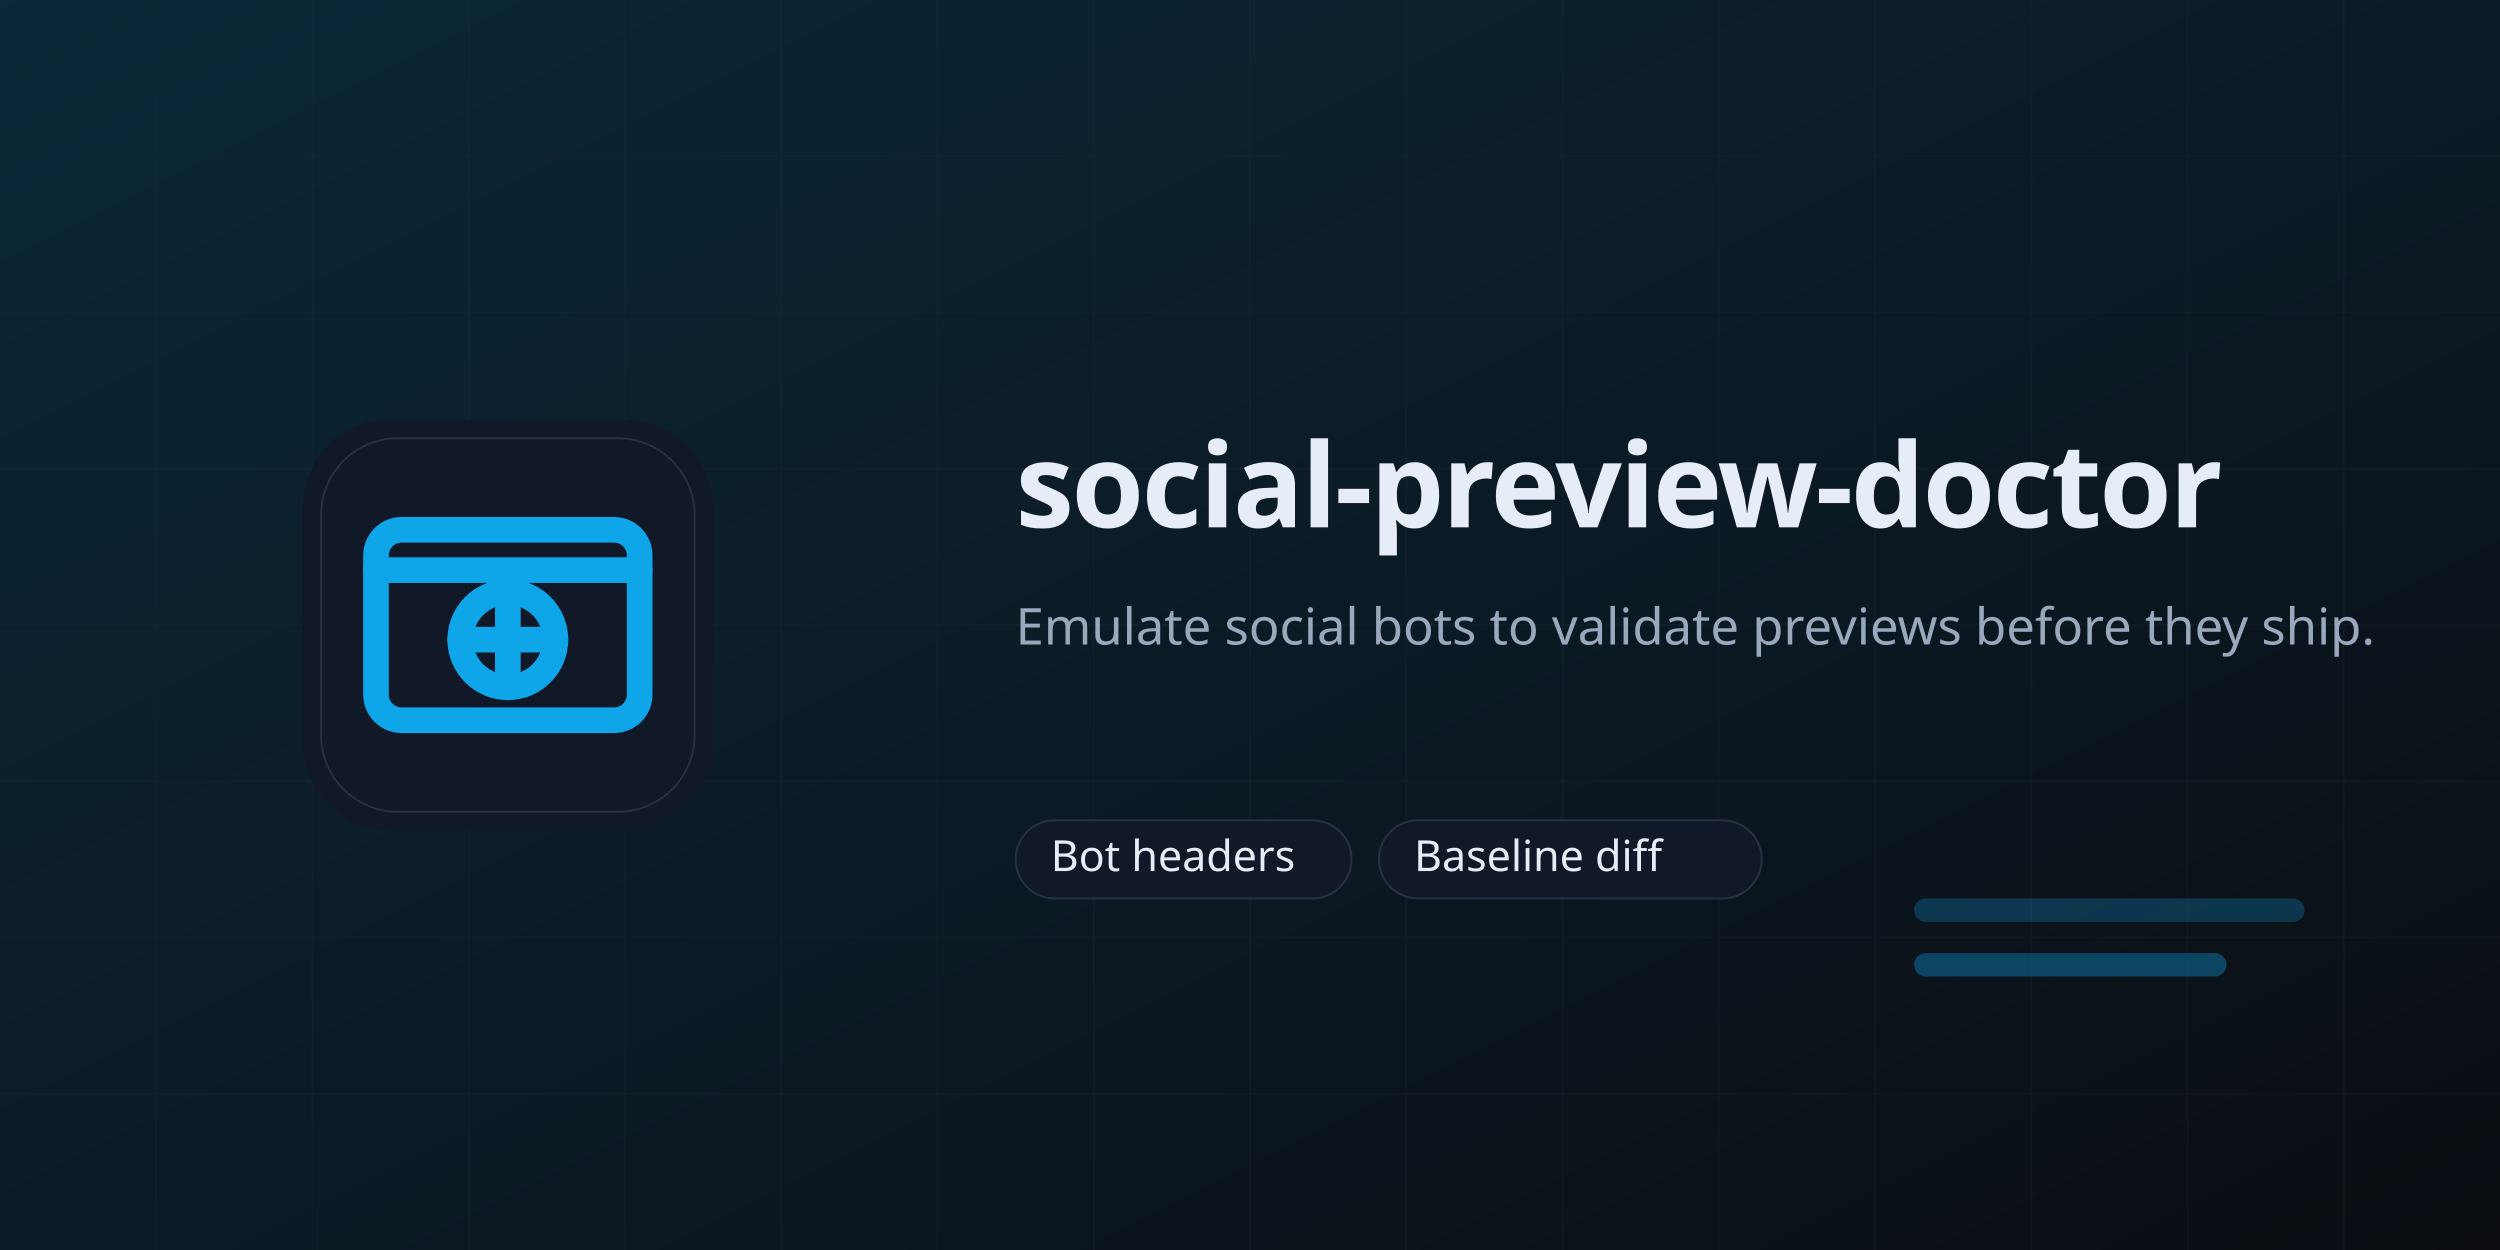
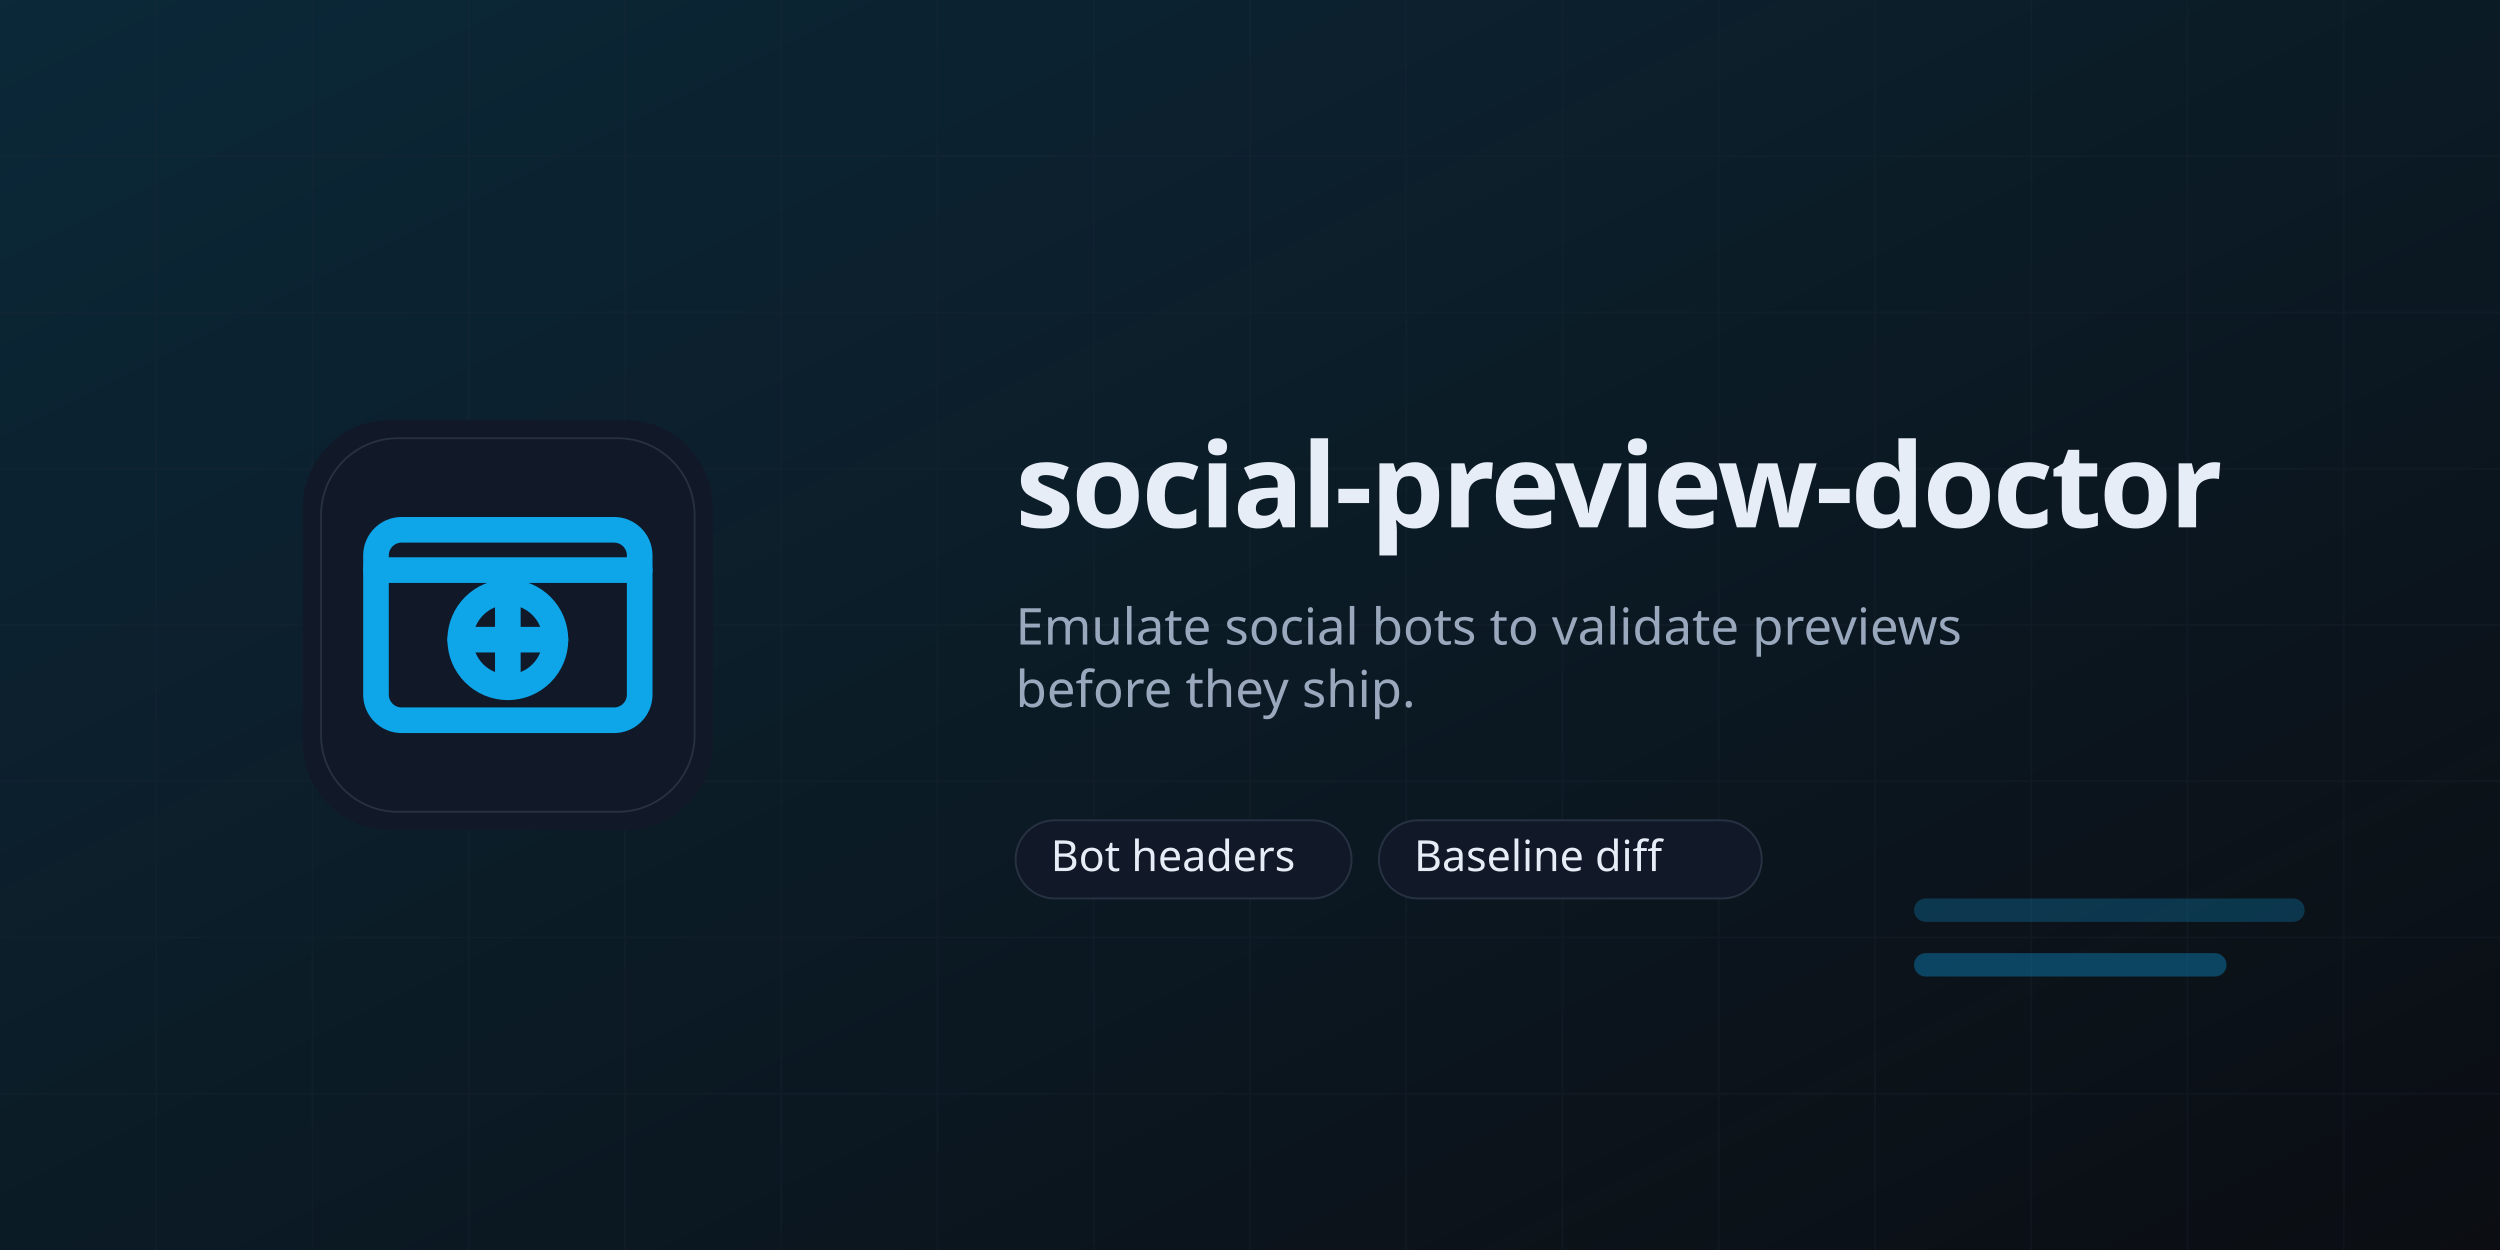
<svg xmlns="http://www.w3.org/2000/svg" width="1280" height="640" fill="none" style="color-scheme:light dark" viewBox="0 0 1280 640">
  <style>text{font-family:"Space Grotesk","Sora","IBM Plex Sans",sans-serif}</style>
  <defs>
    <linearGradient id="edge" x1="0" x2="1" y1="0" y2="1">
      <stop offset="0" stop-color="#0EA5E9" stop-opacity=".18" />
      <stop offset="1" stop-color="#0EA5E9" stop-opacity="0" />
    </linearGradient>
  </defs>
  <path fill="#0B0D12" d="M0 0h1280v640H0z" />
  <path fill="url(#edge)" d="M0 0h1280v640H0z" />
  <path stroke="#1F2A37" d="M80 0v640M160 0v640M240 0v640M320 0v640M400 0v640M480 0v640M560 0v640M640 0v640M720 0v640M800 0v640M880 0v640M960 0v640m80-640v640m80-640v640m80-640v640M0 80h1280M0 160h1280M0 240h1280M0 320h1280M0 400h1280M0 480h1280M0 560h1280" opacity=".22" />
  <g transform="translate(140 200)scale(.4688)">
    <rect width="448" height="448" x="32" y="32" fill="#111827" rx="96" />
    <rect width="408" height="408" x="52" y="52" stroke="#263142" stroke-width="2" rx="84" />
    <rect width="288" height="208" x="112" y="152" stroke="#0EA5E9" stroke-width="28" rx="28" />
    <path stroke="#0EA5E9" stroke-linecap="round" stroke-width="28" d="M112 196h288" />
    <circle cx="256" cy="272" r="52" stroke="#0EA5E9" stroke-width="28" />
    <path stroke="#0EA5E9" stroke-linecap="round" stroke-width="28" d="M256 220v104m-52-52h104" />
  </g>
  <text x="520" y="270" fill="#E6EDF7" font-size="60" font-weight="700" letter-spacing="-.02em">social-preview-doctor</text>
-   <text x="520" y="330" fill="#9AA8BD" font-size="26">Emulate social bots to validate previews before they ship.</text>
+   <text x="520" y="330" fill="#9AA8BD" font-size="26">Emulate social bots to validate previews</text>
+   <text x="520" y="362" fill="#9AA8BD" font-size="26">before they ship.</text>
  <g transform="translate(520 420)">
    <rect width="172" height="40" fill="#111827" stroke="#263142" rx="20" />
    <text x="18" y="26" fill="#E6EDF7" font-size="22">Bot headers</text>
  </g>
  <g transform="translate(706 420)">
    <rect width="196" height="40" fill="#111827" stroke="#263142" rx="20" />
    <text x="18" y="26" fill="#E6EDF7" font-size="22">Baseline diff</text>
  </g>
  <rect width="200" height="12" x="980" y="460" fill="#0EA5E9" fill-opacity=".25" rx="6" />
  <rect width="160" height="12" x="980" y="488" fill="#0EA5E9" fill-opacity=".35" rx="6" />
</svg>
